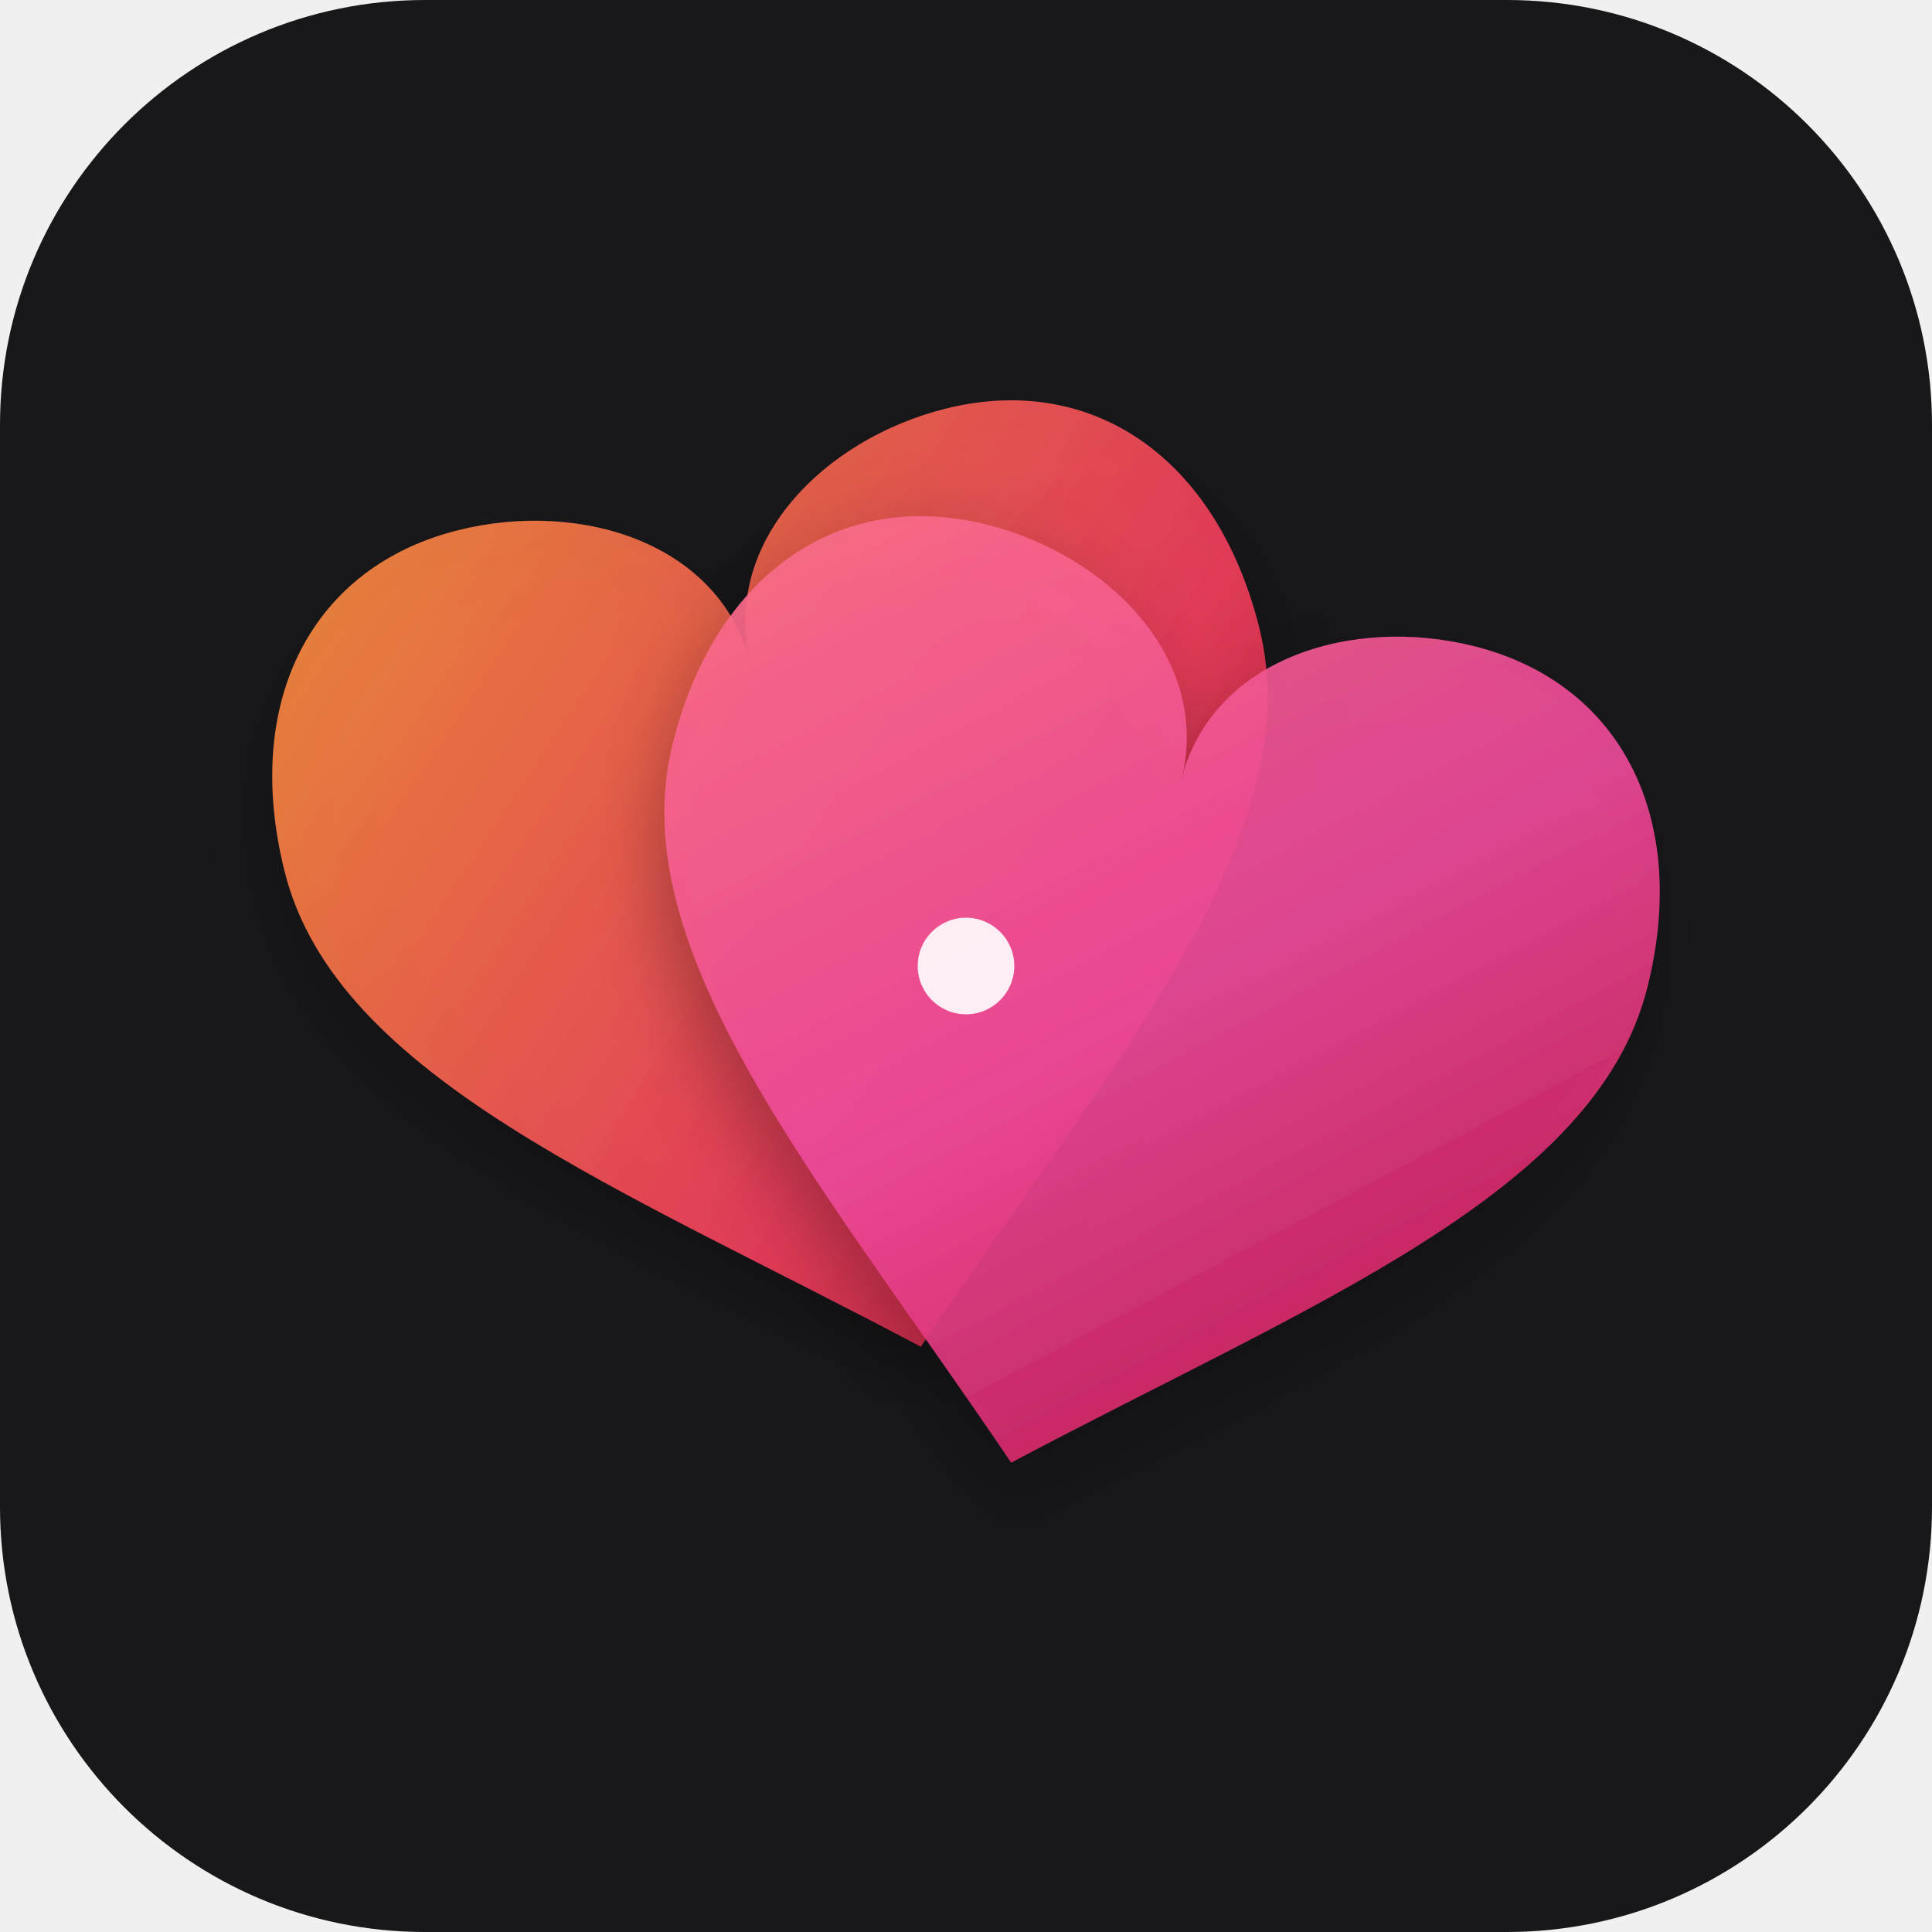
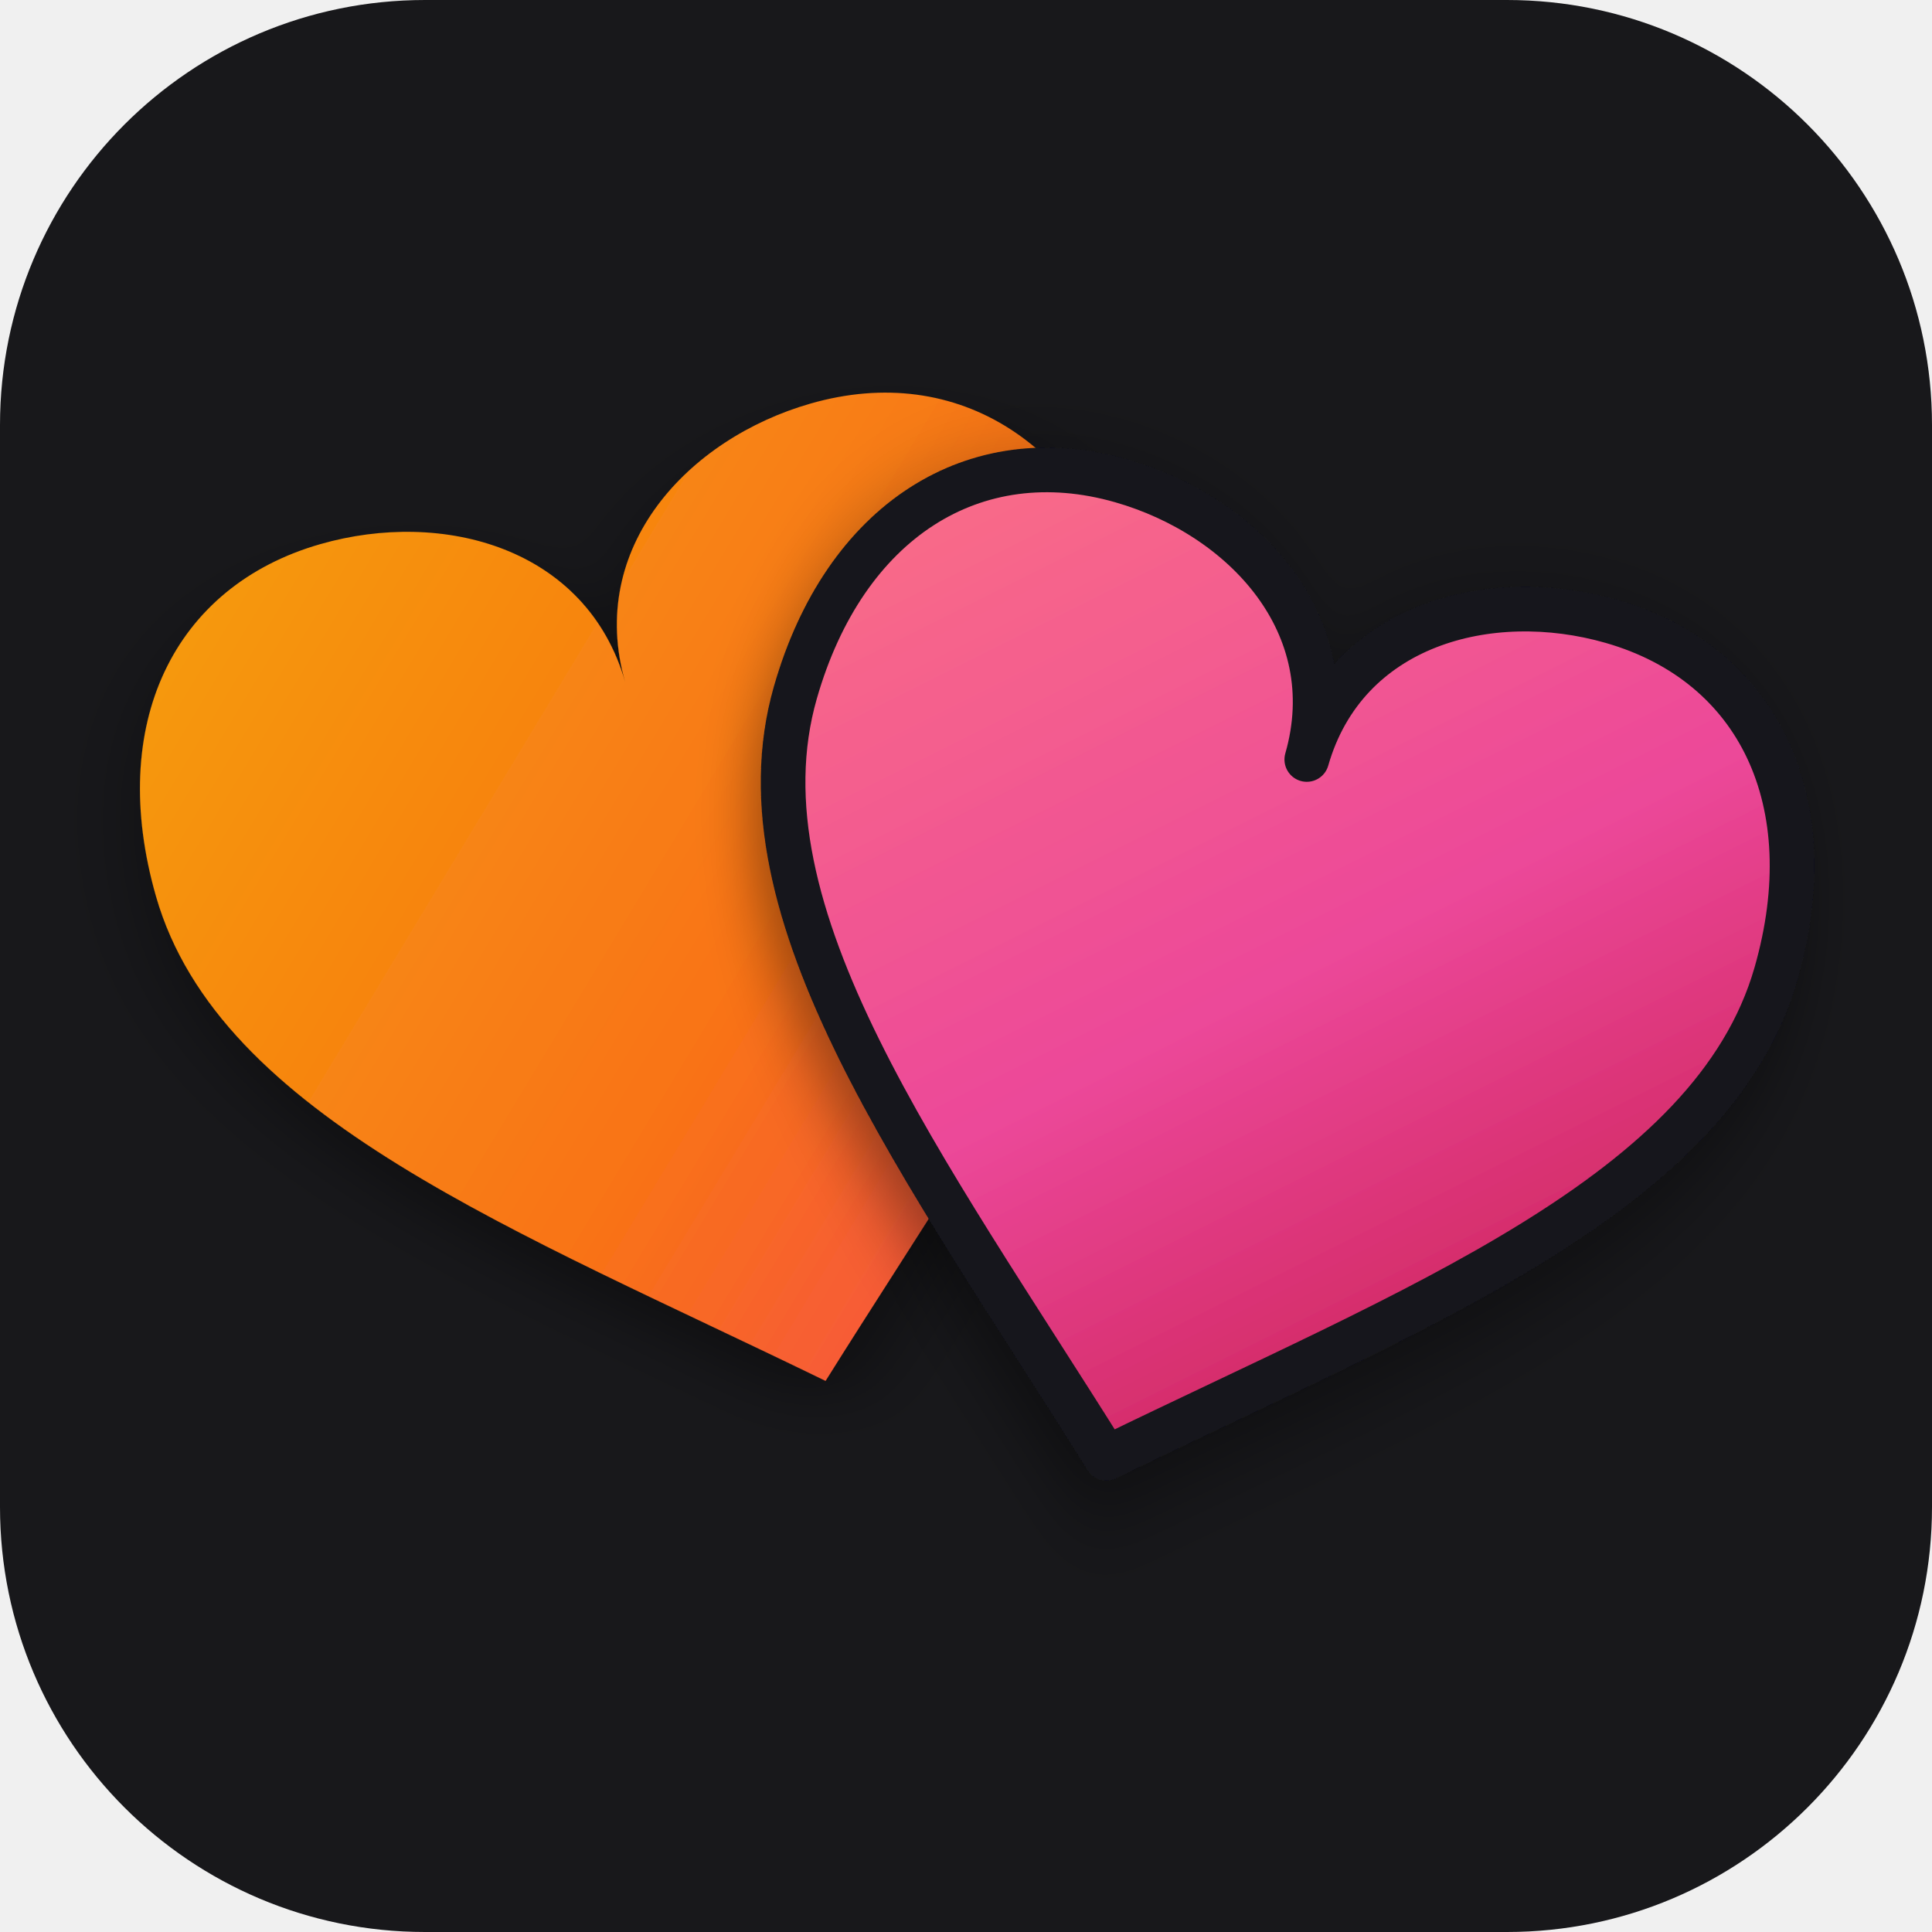
<svg xmlns="http://www.w3.org/2000/svg" width="128" height="128" viewBox="0 0 100 100" fill="none">
  <defs>
-     <linearGradient id="coral" x1="0%" y1="0%" x2="100%" y2="100%">
-       <stop offset="0%" stop-color="#fb923c" />
-       <stop offset="60%" stop-color="#f43f5e" />
-       <stop offset="100%" stop-color="#e11d48" />
+     <linearGradient id="amber-coral" x1="0%" y1="0%" x2="100%" y2="100%">
+       <stop offset="0%" stop-color="#f59e0b" />
+       <stop offset="55%" stop-color="#f97316" />
+       <stop offset="100%" stop-color="#f43f5e" />
    </linearGradient>
-     <linearGradient id="rose" x1="0%" y1="0%" x2="100%" y2="100%">
+     <linearGradient id="magenta-rose" x1="0%" y1="0%" x2="100%" y2="100%">
      <stop offset="0%" stop-color="#fb7185" />
      <stop offset="50%" stop-color="#ec4899" />
      <stop offset="100%" stop-color="#be123c" />
    </linearGradient>
    <filter id="shadow" x="-20%" y="-20%" width="140%" height="140%">
-       <feDropShadow dx="0" dy="3" stdDeviation="3.5" flood-color="#000000" flood-opacity="0.3" />
+       <feDropShadow dx="0" dy="2.5" stdDeviation="3" flood-color="#000000" flood-opacity="0.4" />
    </filter>
  </defs>
  <rect width="100" height="100" rx="22" fill="#18181b" />
-   <g transform="translate(42, 47) rotate(-14) scale(0.65) translate(-50, -50)" filter="url(#shadow)">
-     <path d="M 50,30 C 50,20 40,14 30,14 C 18,14 10,23 10,37 C 10,54 30,68 50,86 C 70,68 90,54 90,37 C 90,23 82,14 70,14 C 60,14 50,20 50,30 Z" fill="url(#coral)" opacity="0.9" />
+   <g transform="translate(36, 48) rotate(-16) scale(0.66) translate(-50, -50)" filter="url(#shadow)">
+     <path d="M 50,30 C 50,19 40,13 30,13 C 18,13 10,22 10,36 C 10,54 30,69 50,87 C 70,69 90,54 90,36 C 90,22 82,13 70,13 C 60,13 50,19 50,30 Z" fill="url(#amber-coral)" />
  </g>
-   <g transform="translate(58, 53) rotate(14) scale(0.65) translate(-50, -50)" filter="url(#shadow)">
-     <path d="M 50,30 C 50,20 40,14 30,14 C 18,14 10,23 10,37 C 10,54 30,68 50,86 C 70,68 90,54 90,37 C 90,23 82,14 70,14 C 60,14 50,20 50,30 Z" fill="url(#rose)" opacity="0.92" />
+   <g transform="translate(64, 52) rotate(16) scale(0.66) translate(-50, -50)" filter="url(#shadow)">
+     <path d="M 50,30 C 50,19 40,13 30,13 C 18,13 10,22 10,36 C 10,54 30,69 50,87 C 70,69 90,54 90,36 C 90,22 82,13 70,13 C 60,13 50,19 50,30 Z" fill="url(#magenta-rose)" stroke="#18181b" stroke-width="3.5" stroke-linejoin="round" />
  </g>
-   <circle cx="50" cy="50" r="2.5" fill="#ffffff" opacity="0.9" />
</svg>
